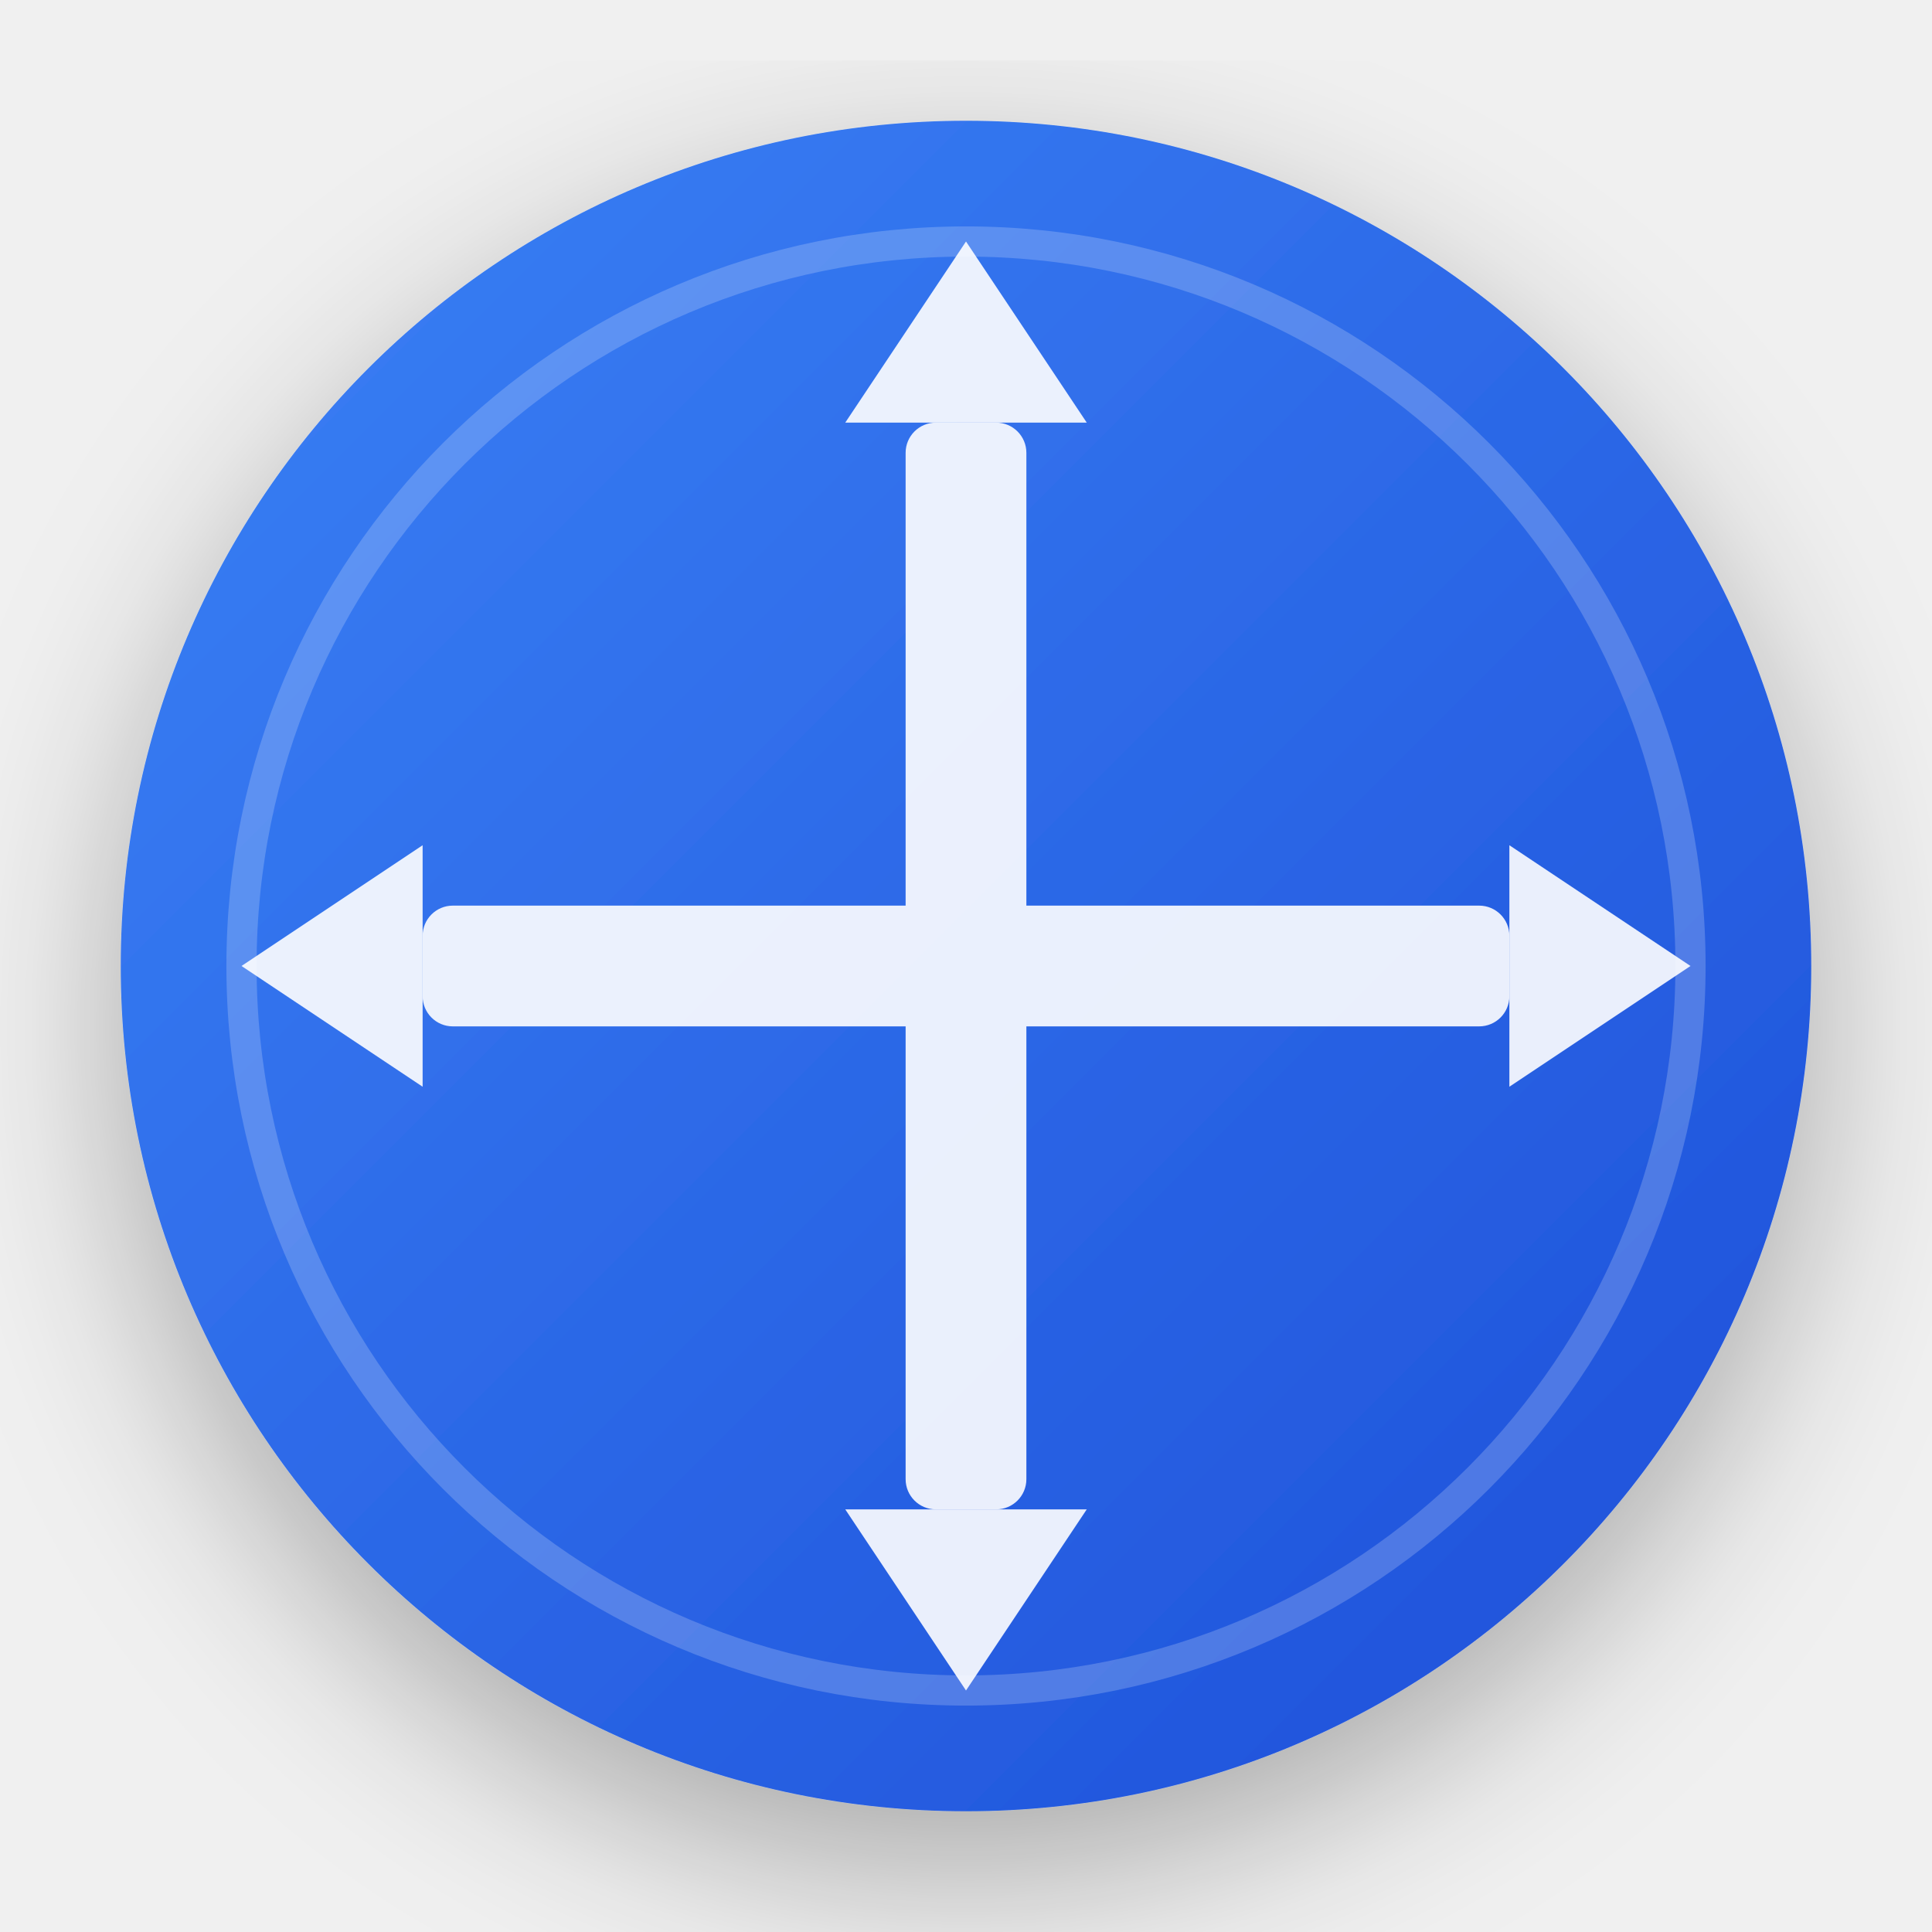
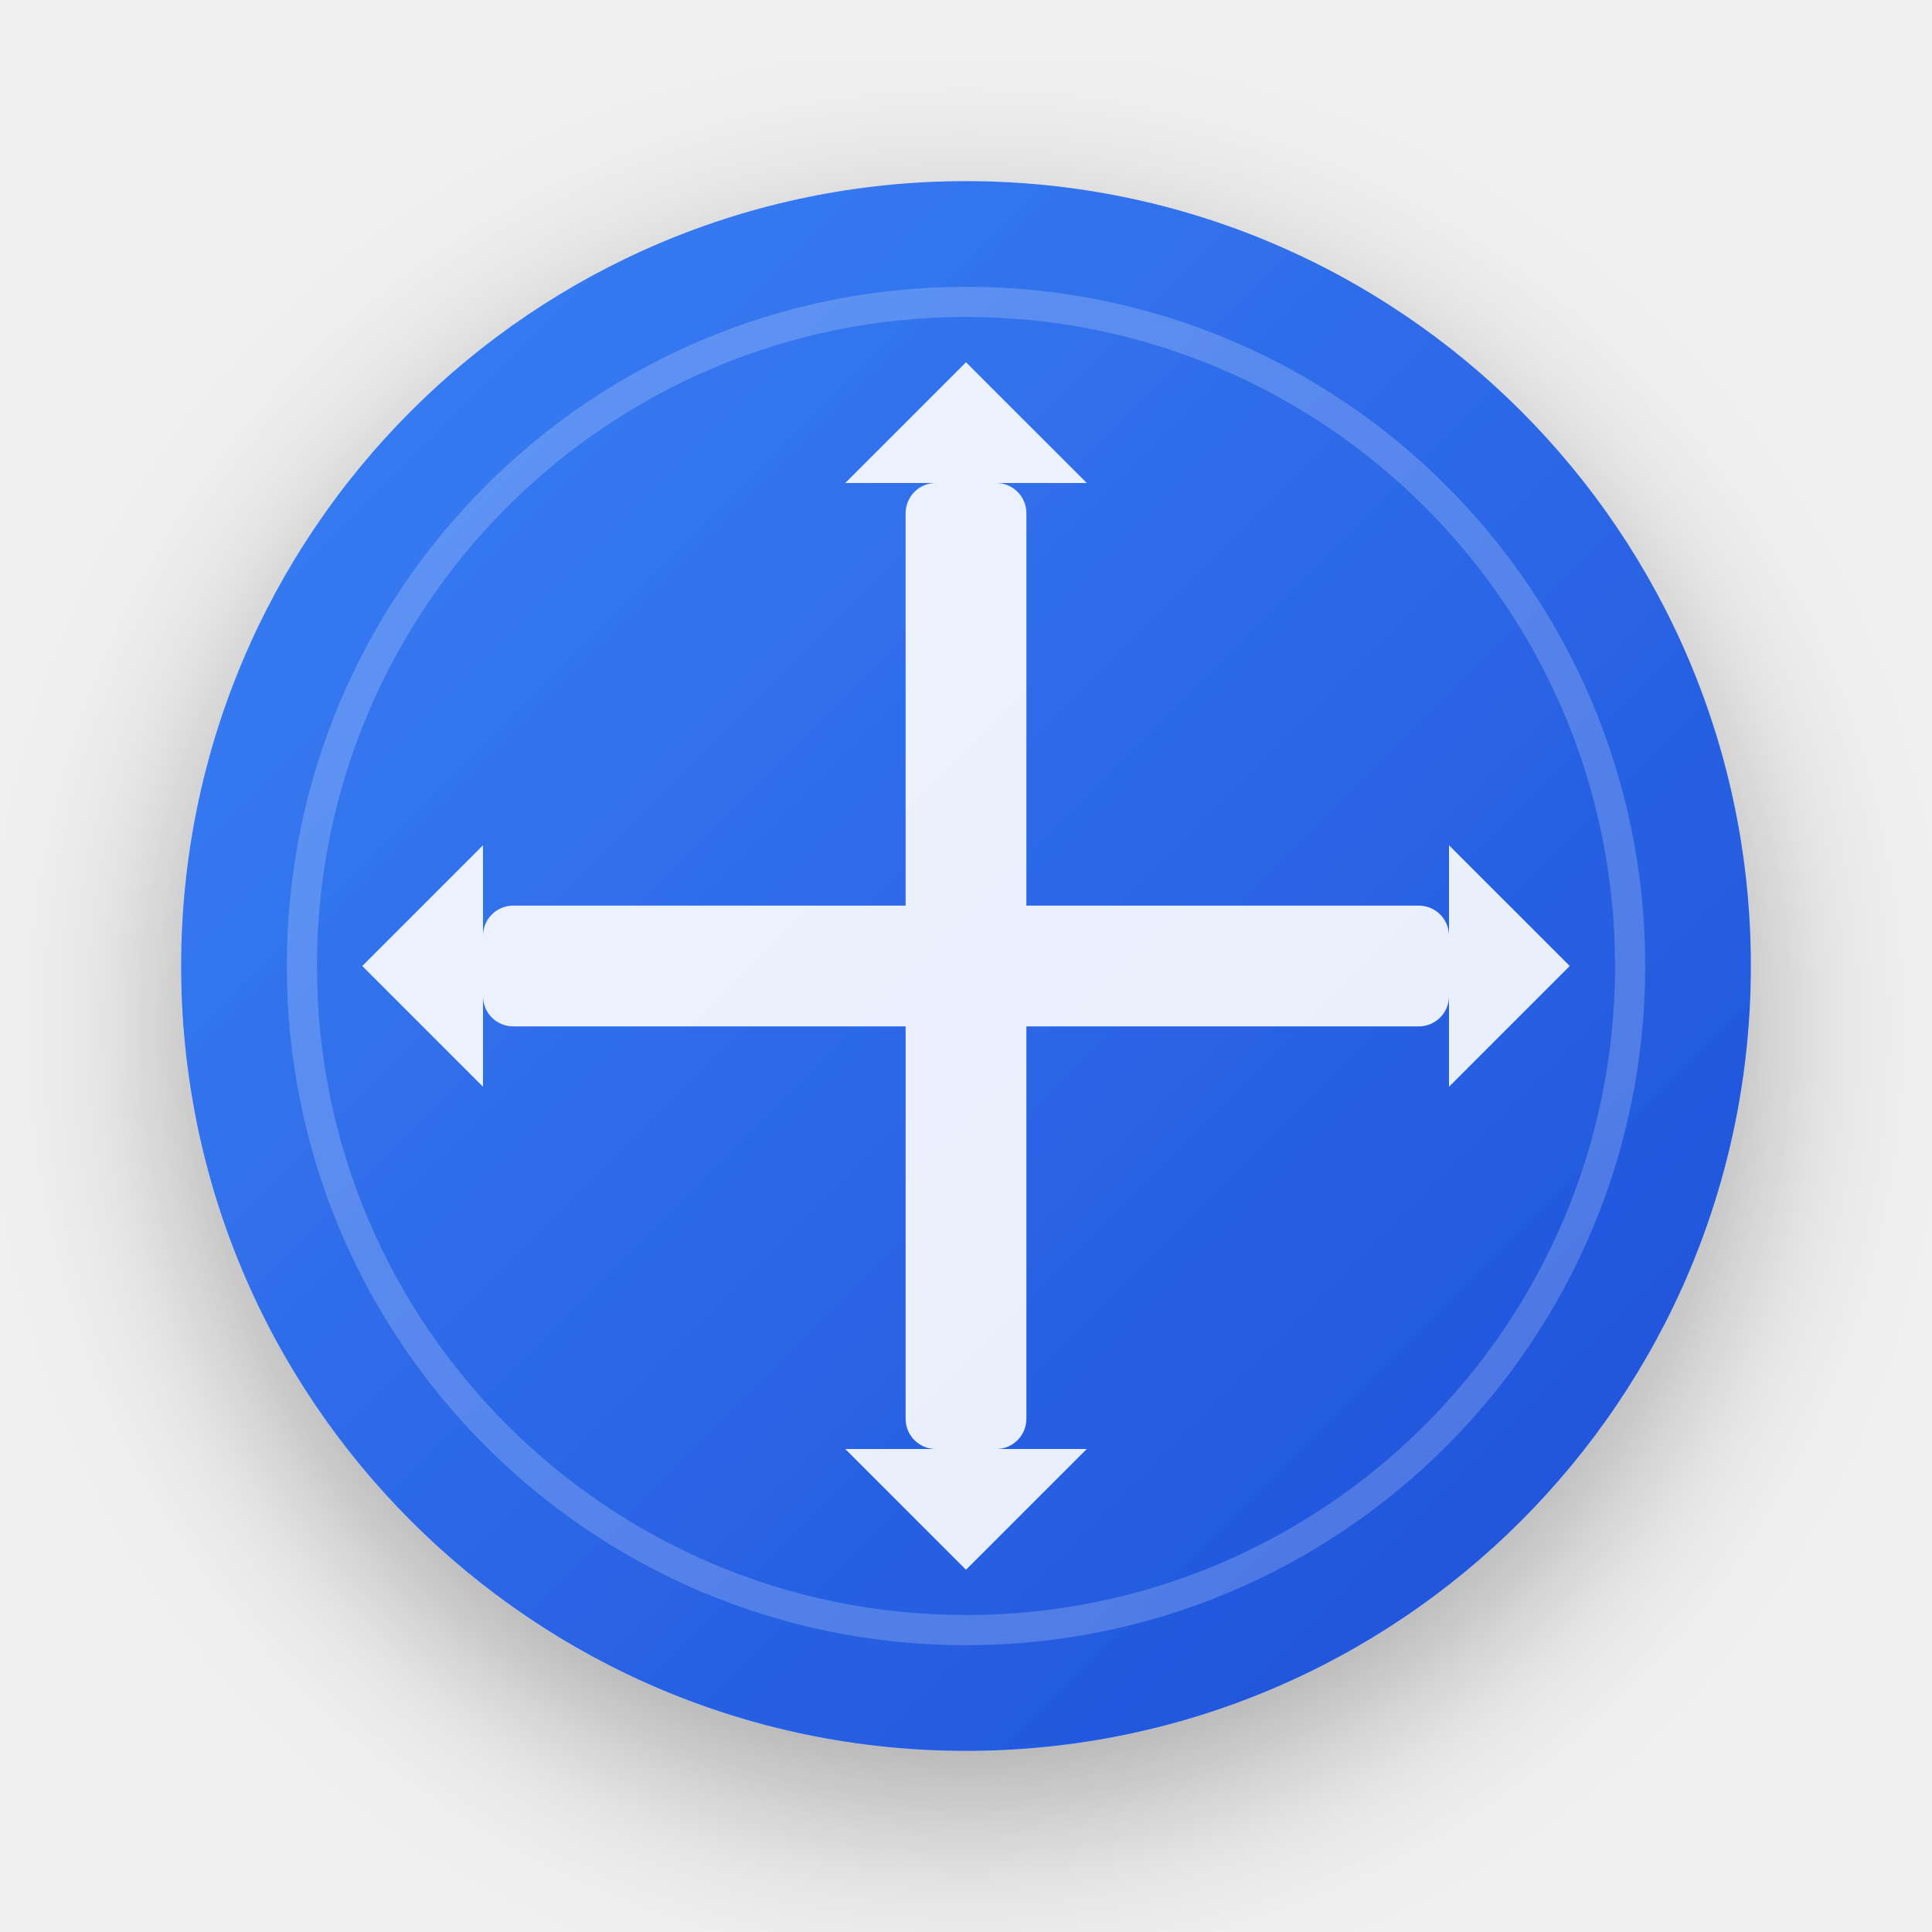
<svg xmlns="http://www.w3.org/2000/svg" viewBox="0 0 64 64">
  <defs>
    <linearGradient id="routerGrad" x1="0%" y1="0%" x2="100%" y2="100%">
      <stop offset="0%" style="stop-color:#3b82f6;stop-opacity:1" />
      <stop offset="100%" style="stop-color:#1d4ed8;stop-opacity:1" />
    </linearGradient>
    <filter id="routerShadow" x="-20%" y="-20%" width="140%" height="140%">
      <feDropShadow dx="0" dy="2" stdDeviation="3" flood-opacity="0.3" />
    </filter>
  </defs>
-   <circle cx="32" cy="32" r="28" fill="url(#routerGrad)" filter="url(#routerShadow)" />
-   <circle cx="32" cy="32" r="24" fill="none" stroke="rgba(255,255,255,0.2)" stroke-width="1" />
+   <circle cx="32" cy="32" r="26" fill="url(#routerGrad)" filter="url(#routerShadow)" />
+   <circle cx="32" cy="32" r="22" fill="none" stroke="rgba(255,255,255,0.2)" stroke-width="1" />
  <g fill="white" opacity="0.9">
-     <rect x="30" y="14" width="4" height="36" rx="1" />
-     <rect x="14" y="30" width="36" height="4" rx="1" />
-     <path d="M32 8 L36 14 H28 Z" />
-     <path d="M32 56 L28 50 H36 Z" />
-     <path d="M8 32 L14 28 V36 Z" />
-     <path d="M56 32 L50 36 V28 Z" />
+     <rect x="30" y="16" width="4" height="32" rx="1" />
+     <rect x="16" y="30" width="32" height="4" rx="1" />
+     <path d="M32 12 L36 16 H28 Z" />
+     <path d="M32 52 L28 48 H36 Z" />
+     <path d="M12 32 L16 28 V36 Z" />
+     <path d="M52 32 L48 36 V28 Z" />
  </g>
</svg>
